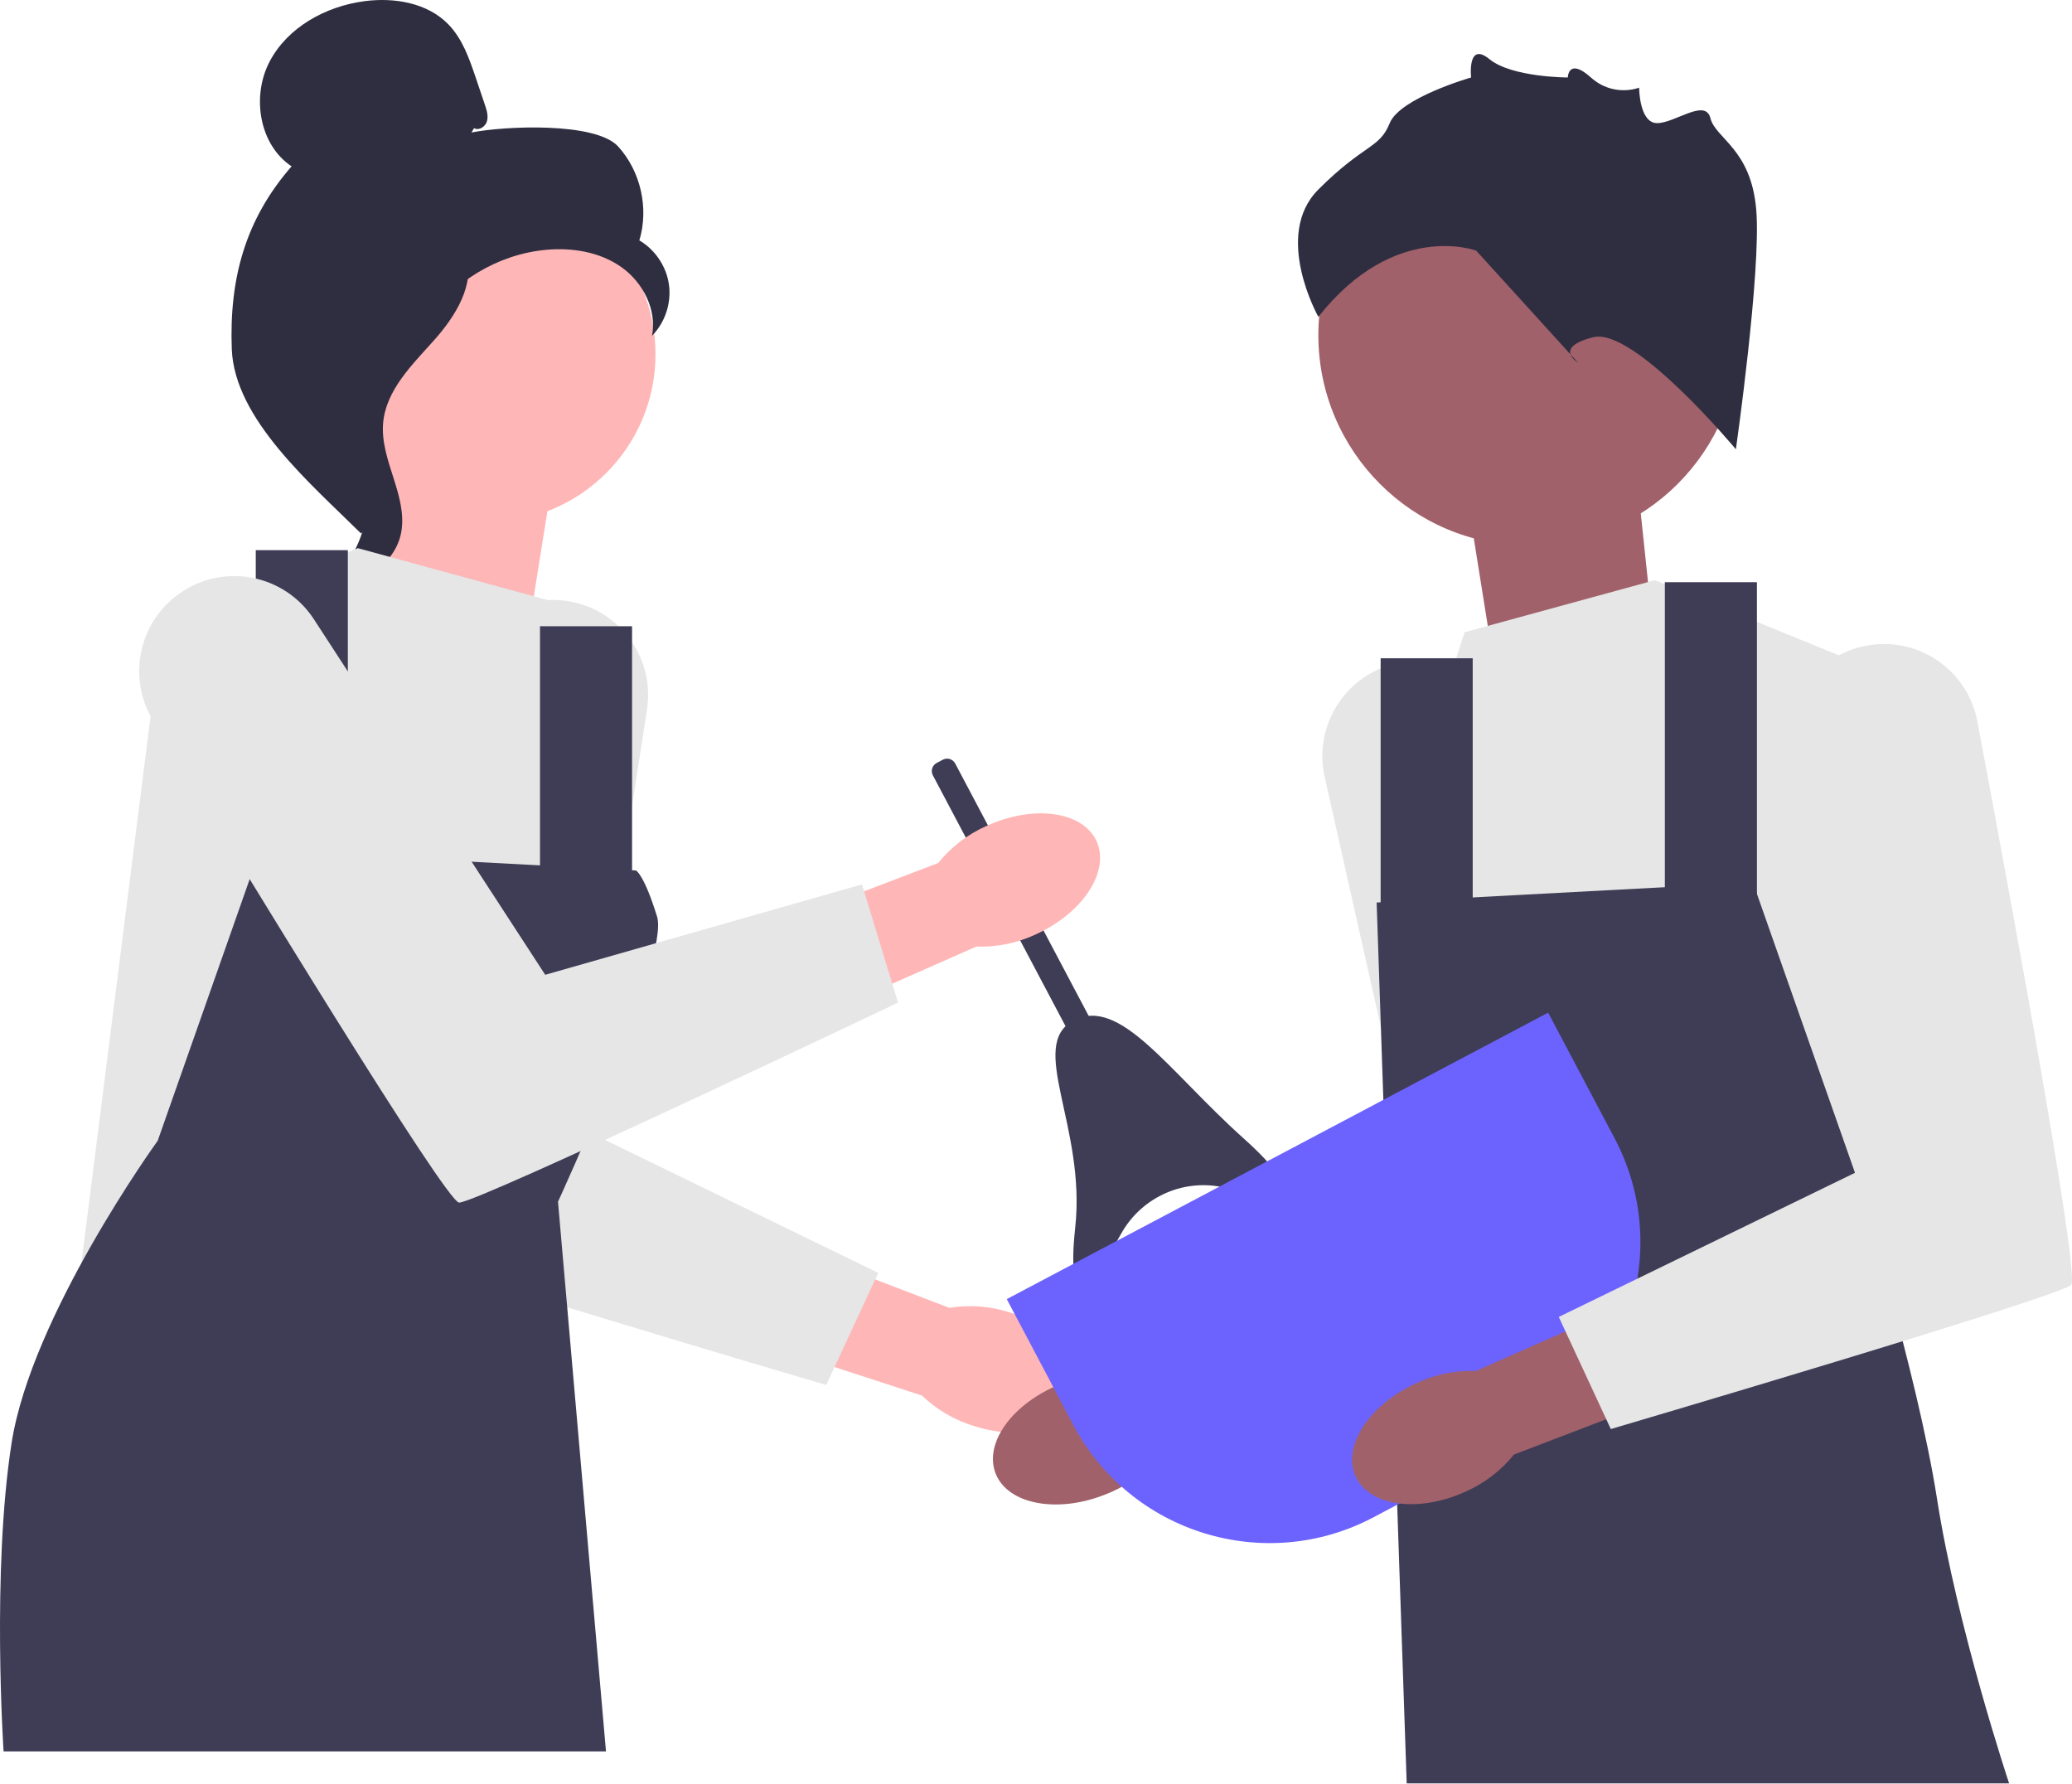
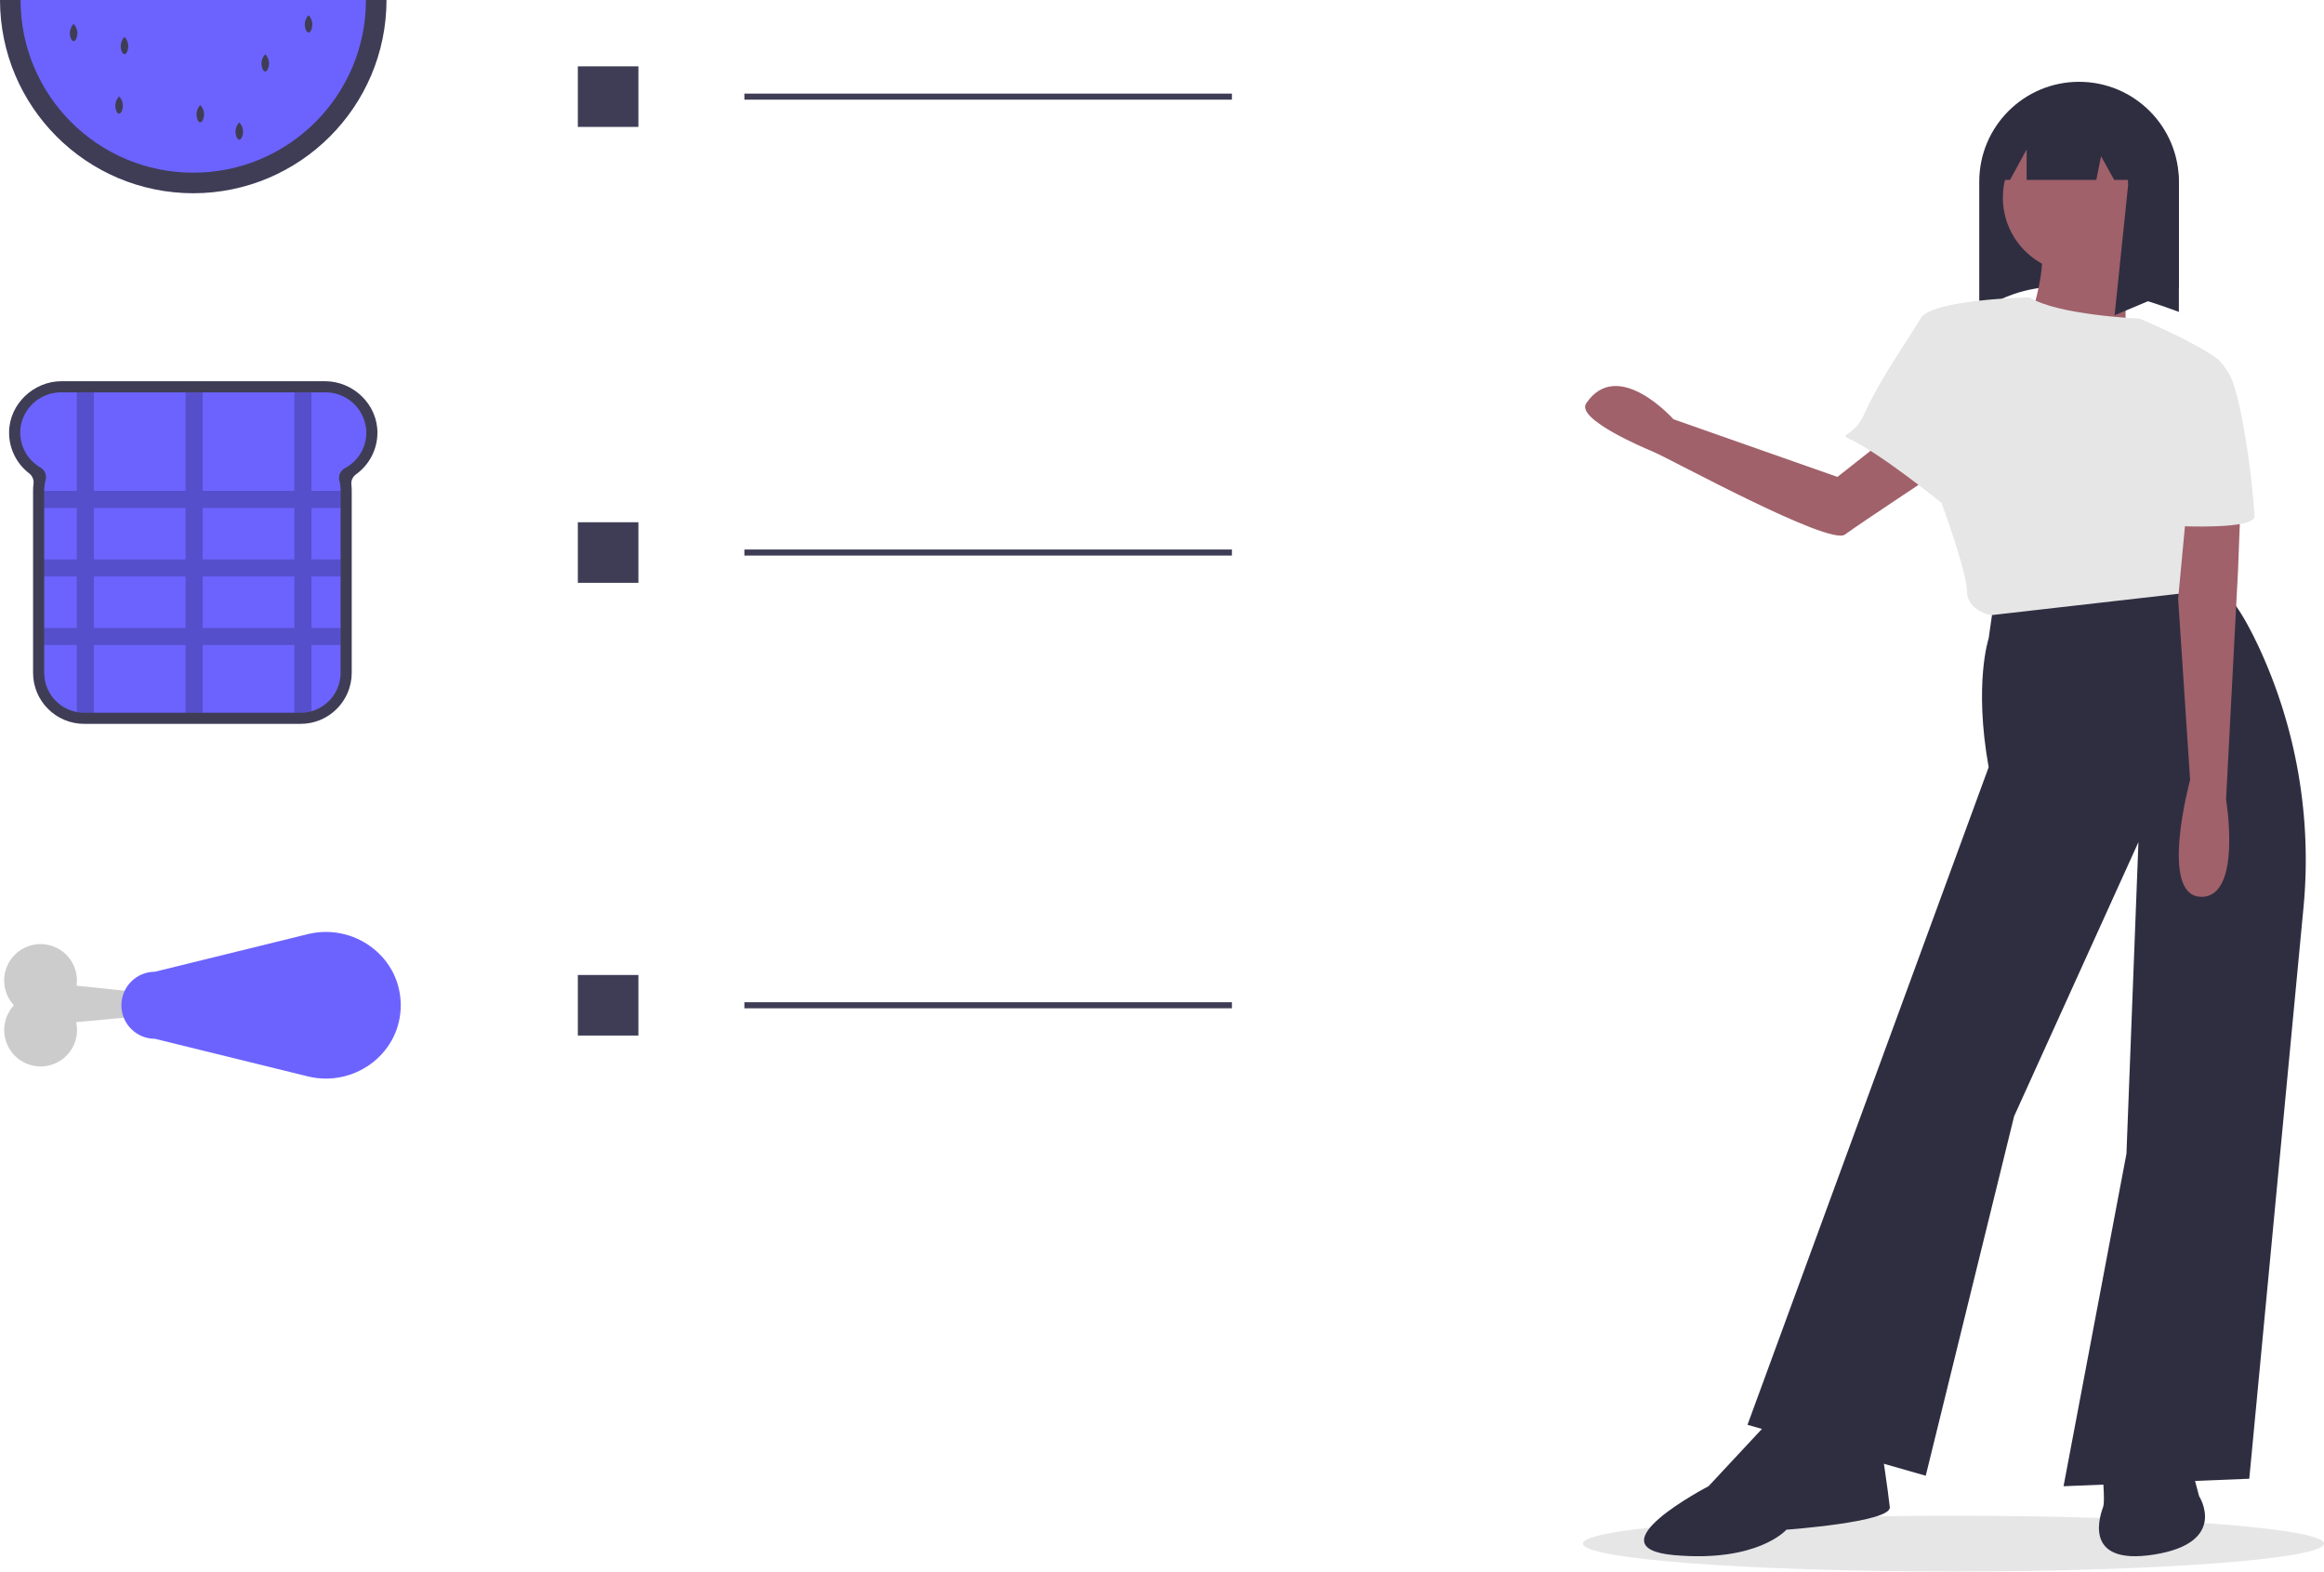
- <svg xmlns="http://www.w3.org/2000/svg" width="713.526" height="614" viewBox="0 0 713.526 614">
-   <g>
-     <path id="uuid-25964adc-e6e4-4b9a-b8ec-929b0c1831fb-335" d="m347.873,451.902c16.985,5.299,28.02,18.358,24.645,29.167-3.374,10.809-19.877,15.273-36.867,9.97-6.816-2.025-13.048-5.653-18.175-10.581l-71.685-23.361,11.679-33.406,69.428,26.576c7.021-1.138,14.213-.578,20.973,1.634l-0.0 0Z" fill="#ffb6b6" />
-     <path d="m194.305,206.79h-0c-17.093-2.024-32.831,9.528-36.015,26.443-11.357,60.333-35.479,190.8-32.303,193.976,4.136,4.136,158.531,49.627,158.531,49.627l17.921-38.599-102.011-49.627,22.372-144.302c2.84-18.319-10.086-35.338-28.495-37.519v0Z" fill="#e6e6e6" />
-   </g>
-   <g>
-     <path id="uuid-a5d71dbf-4b88-4e86-8463-d776047f9b39-336" d="m380.312,514.658c-16.573,6.474-33.348,3.169-37.466-7.379s5.979-24.343,22.559-30.817c6.588-2.677,13.721-3.737,20.802-3.092l70.569-26.542,11.749,33.381-70.816,22.622c-4.772,5.275-10.737,9.331-17.398,11.827h-0Z" fill="#a0616a" />
-     <path d="m482.08,228.147h0c16.918-3.169,33.397,7.3,37.711,23.963,15.386,59.433,48.221,187.984,45.265,191.367-3.848,4.404-154.837,60.168-154.837,60.168l-20.474-37.307,98.445-56.37-32.019-142.472c-4.065-18.087,7.688-35.936,25.909-39.349l-0.0 0Z" fill="#e6e6e6" />
-   </g>
-   <polygon points="182.197 215.457 190.605 162.907 133.851 139.785 125.443 219.661 182.197 215.457" fill="#ffb6b6" />
-   <polygon points="513.663 223.728 505.255 171.178 562.009 148.056 570.417 227.932 513.663 223.728" fill="#a0616a" />
-   <g>
-     <circle cx="167.855" cy="121.925" r="57.875" fill="#ffb6b6" />
-     <path d="m163.236,44.116c1.675.978,3.918-.501,4.455-2.365s-.089-3.842-.709-5.679l-3.123-9.249c-2.215-6.56-4.565-13.348-9.362-18.341C147.258.946,135.753-.971,125.396.418c-13.3,1.784-26.423,8.986-32.607,20.895-6.184,11.909-3.551,28.527,7.623,35.958-15.926,18.254-21.478,38.598-20.601,62.807s27.259,46.49,44.463,63.544c3.842-2.329,7.335-13.244,5.222-17.209-2.113-3.965.914-8.559-1.702-12.211-2.617-3.652-4.806,2.163-2.16-1.468,1.669-2.292-4.846-7.564-2.365-8.935,12.001-6.634,15.993-21.593,23.531-33.049,9.092-13.817,24.653-23.175,41.12-24.727,9.071-.855,18.653.694,26.088,5.96s12.249,14.677,10.525,23.624c4.465-4.534,6.688-11.179,5.85-17.487s-4.72-12.142-10.214-15.352c3.341-11.048.479-23.757-7.276-32.307-7.755-8.55-39.211-7.093-50.532-4.843" fill="#2f2e41" />
-     <path d="m161.478,86.357c-14.994,1.619-25.821,14.607-34.963,26.602-5.269,6.914-10.789,14.548-10.656,23.24.134,8.787,6.009,16.325,8.817,24.652,4.59,13.612.117,29.807-10.809,39.134,10.795,2.049,22.466-6.046,24.329-16.875,2.169-12.606-7.387-24.773-6.255-37.514.997-11.225,9.843-19.864,17.363-28.257,7.52-8.393,14.583-19.53,11.124-30.256" fill="#2f2e41" />
-   </g>
-   <path d="m188.754,206.645l-65.523-17.921-67.548,27.571-28.949,228.836,165.423,5.514v-36.911s28.949-36.151,23.435-88.535l-5.514-52.384-21.324-66.169Z" fill="#e6e6e6" />
-   <path d="m219.038,299.696l-129.582-6.893-35.152,99.943S10.88,452.712,3.987,496.825c-6.893,44.113-2.757,106.147-2.757,106.147h207.452l-16.526-189.238s38.582-83.71,34.11-98.185c-4.472-14.475-7.229-15.853-7.229-15.853l-0-0Z" fill="#3f3d56" />
-   <rect x="88.078" y="189.413" width="31.706" height="117.175" fill="#3f3d56" />
-   <rect x="185.953" y="215.606" width="31.706" height="96.497" fill="#3f3d56" />
-   <path d="m504.35,217.673l65.523-17.921,67.548,27.571,28.949,228.836-165.423,5.514v-36.911s-16.922-37.736-.689-87.846c15.853-48.938-17.232-53.073-17.232-53.073l21.324-66.169v-0Z" fill="#e6e6e6" />
-   <path d="m474.065,310.724l129.582-6.893,35.152,99.943s21.367,68.237,28.26,112.35,24.813,97.875,24.813,97.875h-207.452l-6.22-181.966-4.136-121.31 0-0Z" fill="#3f3d56" />
-   <rect x="573.319" y="200.442" width="31.706" height="117.175" fill="#3f3d56" />
-   <rect x="475.444" y="226.634" width="31.706" height="96.497" fill="#3f3d56" />
-   <circle cx="526.48" cy="115.356" r="72.487" fill="#a0616a" />
-   <path d="m597.78,154.679s-35.07-42.084-49.098-38.577-5.26,8.767-5.26,8.767l-35.07-38.577s-28.056-10.521-54.358,22.795c0,0-15.781-28.056,0-43.837,15.781-15.781,21.042-14.028,24.549-22.795,3.507-8.767,28.056-15.781,28.056-15.781,0,0-1.408-12.62,6.31-6.31,7.718,6.31,26.993,6.31,26.993,6.31,0,0,.11-7.014,7.953,0s16.61,3.507,16.61,3.507c0,0,0,12.136,6.137,12.205s16.658-8.698,18.412-1.684,14.028,10.521,15.781,31.563-7.014,82.414-7.014,82.414Z" fill="#2f2e41" />
-   <g>
-     <path d="m328.942,262.869l56.122,106.095-7.693,4.069-56.122-106.095c-.815-1.54-.226-3.452,1.314-4.266l2.112-1.117c1.54-.815,3.452-.226,4.266,1.314v-0Z" fill="#3f3d56" />
-     <path d="m422.44,409.06c-14.278-3.681-29.215,2.837-36.38,15.724-8.972,16.137-19.221,29.376-15.789-2.176,3.778-34.735-16.599-62.789-.585-71.261,16.014-8.471,32.55,17.274,58.578,40.584,24.123,21.604,10.212,21.263-5.824,17.128l-0.0 0Z" fill="#3f3d56" />
-   </g>
-   <g>
-     <path id="uuid-cca3ea91-4b8f-4d88-9418-fea0098b5ff4-337" d="m339.796,284.332c16.185-7.39,33.118-5.029,37.82,5.272,4.702,10.301-4.608,24.64-20.801,32.03-6.428,3.041-13.49,4.498-20.596,4.25l-68.974,30.447-13.598-32.672,69.44-26.546c4.469-5.534,10.199-9.916,16.709-12.781v-0Z" fill="#ffb6b6" />
-     <path d="m61.845,204.293l-0.0 0c-14.08,9.9-18.09,29.007-9.172,43.729,31.809,52.509,100.921,165.766,105.406,166.011,5.84.32,151.178-68.848,151.178-68.848l-12.416-40.705-109.088,31.126-79.648-122.392c-10.111-15.538-31.096-19.585-46.26-8.922,0,0,0,0,0,0Z" fill="#e6e6e6" />
-   </g>
-   <path d="m346.693,447.268l186.438-98.621,22.886,43.266c19.742,37.322,5.47,83.65-31.852,103.392l-51.194,27.08c-37.322,19.742-83.65,5.47-103.392-31.852l-22.887-43.266h0v0h-0Z" fill="#6c63ff" />
-   <path id="uuid-f7f7485f-a1d4-48b6-9f93-907c0610bac7-338" d="m504.649,513.56c-16.184,7.393-33.118,5.034-37.821-5.266s4.605-24.64,20.796-32.033c6.427-3.042,13.489-4.5,20.596-4.253l68.97-30.457,13.603,32.67-69.436,26.556c-4.468,5.534-10.197,9.918-16.707,12.784h0Z" fill="#a0616a" />
-   <path d="m644.922,221.954h0c17.093-2.024,32.831,9.528,36.015,26.443,11.357,60.333,35.479,190.8,32.303,193.976-4.136,4.136-158.531,49.627-158.531,49.627l-17.921-38.599,102.011-49.627-22.372-144.302c-2.84-18.319,10.086-35.338,28.495-37.519v-0Z" fill="#e6e6e6" />
+ <svg xmlns="http://www.w3.org/2000/svg" data-name="Layer 1" width="767.457" height="518.945" viewBox="0 0 767.457 518.945">
+   <ellipse cx="645.091" cy="509.733" rx="122.366" ry="9.212" fill="#e6e6e6" />
+   <path d="M340.909,333.454c.039-9.376-7.949-17.045-17.325-17.045h-87.003c-9.228,0-17.201,7.542-17.309,16.77a16.936,16.936,0,0,0,6.57,13.611,3.789,3.789,0,0,1,1.5,3.468,16.853,16.853,0,0,0-.151,2.256v60.18a16.868,16.868,0,0,0,16.868,16.868h71.495a16.868,16.868,0,0,0,16.868-16.868V352.513a16.957,16.957,0,0,0-.115-1.976,3.659,3.659,0,0,1,1.539-3.378A16.946,16.946,0,0,0,340.909,333.454Z" transform="translate(-216.2716 -190.5273)" fill="#3f3d56" />
+   <path d="M337.142,331.803a13.495,13.495,0,0,0-13.505-11.717H236.556a13.528,13.528,0,0,0-13.301,10.478,13.317,13.317,0,0,0,6.365,14.342,3.663,3.663,0,0,1,1.714,4.147,13.059,13.059,0,0,0-.464,3.462v60.174a13.198,13.198,0,0,0,10.749,12.967,13.358,13.358,0,0,0,2.444.226h71.495a13.046,13.046,0,0,0,3.57-.492,13.191,13.191,0,0,0,9.618-12.696V352.51a13.132,13.132,0,0,0-.407-3.247,3.768,3.768,0,0,1-.113-.9,3.668,3.668,0,0,1,1.946-3.236l.006-.006A13.29,13.29,0,0,0,337.142,331.803Z" transform="translate(-216.2716 -190.5273)" fill="#6c63ff" />
+   <path d="M328.746,358.275v-5.658H319.128v-32.531h-5.658v32.531h-30.268v-32.531h-5.658v32.531h-30.268v-32.531h-5.658v32.531H230.87v5.658h10.749V375.248H230.87v5.658h10.749v16.973H230.87v5.658h10.749v22.121a13.358,13.358,0,0,0,2.444.226h3.213V403.536h30.268v22.347h5.658V403.536h30.268v22.347h2.088a13.046,13.046,0,0,0,3.57-.492V403.536h9.618v-5.658H319.128V380.906h9.618V375.248H319.128V358.275Zm-81.469,0h30.268V375.248h-30.268Zm0,39.603V380.906h30.268v16.973Zm66.194,0h-30.268V380.906h30.268Zm0-22.63h-30.268V358.275h30.268Z" transform="translate(-216.2716 -190.5273)" opacity="0.2" />
+   <path d="M340.513,190.527a60.422,60.422,0,1,1-120.845,0H340.513Z" transform="translate(-216.2716 -190.5273)" fill="#6c63ff" />
+   <path d="M241.835,201.253c0,1.58-.56,2.86-1.251,2.86s-1.251-1.281-1.251-2.86a4.662,4.662,0,0,1,1.251-2.86A4.661,4.661,0,0,1,241.835,201.253Z" transform="translate(-216.2716 -190.5273)" fill="#3f3d56" />
+   <path d="M305.118,211.264c0,1.58-.56,2.86-1.251,2.86s-1.251-1.281-1.251-2.86a4.662,4.662,0,0,1,1.251-2.86A4.662,4.662,0,0,1,305.118,211.264Z" transform="translate(-216.2716 -190.5273)" fill="#3f3d56" />
+   <path d="M258.639,205.544c0,1.58-.56,2.86-1.251,2.86s-1.251-1.281-1.251-2.86a4.662,4.662,0,0,1,1.251-2.86A4.662,4.662,0,0,1,258.639,205.544Z" transform="translate(-216.2716 -190.5273)" fill="#3f3d56" />
+   <path d="M283.666,228.068c0,1.58-.56,2.86-1.251,2.86s-1.251-1.281-1.251-2.86a4.662,4.662,0,0,1,1.251-2.86A4.662,4.662,0,0,1,283.666,228.068Z" transform="translate(-216.2716 -190.5273)" fill="#3f3d56" />
+   <path d="M256.851,225.208c0,1.58-.56,2.86-1.251,2.86s-1.251-1.281-1.251-2.86a4.661,4.661,0,0,1,1.251-2.86A4.662,4.662,0,0,1,256.851,225.208Z" transform="translate(-216.2716 -190.5273)" fill="#3f3d56" />
+   <path d="M319.419,198.393c0,1.58-.56,2.86-1.251,2.86s-1.251-1.281-1.251-2.86a4.662,4.662,0,0,1,1.251-2.86A4.662,4.662,0,0,1,319.419,198.393Z" transform="translate(-216.2716 -190.5273)" fill="#3f3d56" />
+   <path d="M296.537,233.788c0,1.58-.56,2.86-1.251,2.86s-1.251-1.281-1.251-2.86a4.662,4.662,0,0,1,1.251-2.86A4.662,4.662,0,0,1,296.537,233.788Z" transform="translate(-216.2716 -190.5273)" fill="#3f3d56" />
+   <path d="M280.091,254.346a63.891,63.891,0,0,1-63.819-63.819h6.793a57.026,57.026,0,1,0,114.052,0h6.793A63.891,63.891,0,0,1,280.091,254.346Z" transform="translate(-216.2716 -190.5273)" fill="#3f3d56" />
+   <rect x="190.819" y="21.909" width="20" height="20" fill="#3f3d56" />
+   <rect x="245.819" y="30.909" width="161" height="2" fill="#3f3d56" />
+   <rect x="190.819" y="172.458" width="20" height="20" fill="#3f3d56" />
+   <rect x="245.819" y="181.458" width="161" height="2" fill="#3f3d56" />
+   <rect x="190.819" y="321.959" width="20" height="20" fill="#3f3d56" />
+   <rect x="245.819" y="330.959" width="161" height="2" fill="#3f3d56" />
+   <path d="M848.596,327.872,823.048,348.009,768.913,328.983s-18.406-20.703-28.815-5.283c-3.565,5.281,19.784,15.038,21.986,15.944,5.507,2.267,58.258,31.207,63.428,27.41S859.765,344.054,859.765,344.054Z" transform="translate(-216.2716 -190.5273)" fill="#a0616a" />
+   <path d="M935.806,293.52c-24.214-9.048-47.247-13.329-65.922,0v-43.017a32.961,32.961,0,0,1,32.961-32.961h0a32.961,32.961,0,0,1,32.961,32.961Z" transform="translate(-216.2716 -190.5273)" fill="#2f2e41" />
+   <path d="M874.965,387.491l-1.979,13.85s-4.946,14.839,0,42.539l-79.638,217.149L852.211,677.848l29.184-118.715,41.056-90.52-3.957,102.886L897.718,681.311l61.336-2.473,17.873-188.293a166.793,166.793,0,0,0-14.945-86.825c-4.958-10.53-10.289-18.829-15.127-20.034C932.344,380.072,874.965,387.491,874.965,387.491Z" transform="translate(-216.2716 -190.5273)" fill="#2f2e41" />
+   <path d="M800.768,659.546l-20.28,21.764s-39.077,20.28-11.377,22.754,37.098-8.409,37.098-8.409,34.625-2.473,34.131-7.42-2.968-21.27-2.968-21.27Z" transform="translate(-216.2716 -190.5273)" fill="#2f2e41" />
+   <path d="M910.826,664.794v15.334s.495,6.43,0,7.914-7.914,19.786,16.818,15.829,14.839-19.291,14.839-19.291l-5.936-22.259Z" transform="translate(-216.2716 -190.5273)" fill="#2f2e41" />
+   <circle cx="686.27" cy="65.265" r="24.856" fill="#a0616a" />
+   <path d="M919.73,269.519s-3.463,32.647,0,38.582-35.12-5.936-35.12-5.936,8.409-22.259,5.441-31.163S919.73,269.519,919.73,269.519Z" transform="translate(-216.2716 -190.5273)" fill="#a0616a" />
+   <path d="M939.516,363.501l7.914,21.764-73.702,8.409s-7.914-1.484-7.914-7.914-8.409-29.184-8.409-29.184-20.595-16.692-30.488-21.144c-3.586-1.613,1.778-.947,4.796-7.793.905-2.058,1.988-4.229,3.171-6.43.965-1.805,2.003-3.636,3.067-5.441,1.291-2.201,2.622-4.368,3.913-6.43,3.908-6.237,7.474-11.481,8.617-13.603,3.463-6.43,36.015-7.004,36.015-7.004,9.309,5.857,36.203,7.004,36.203,7.004s18.5,7.741,26.206,13.603C949.463,309.758,939.516,363.501,939.516,363.501Z" transform="translate(-216.2716 -190.5273)" fill="#e6e6e6" />
+   <path d="M923.515,225.954v-.59l-.702.039a32.986,32.986,0,0,0-28.349-5.665,32.844,32.844,0,0,1,12.652,6.537L883.292,227.598l-10.056,22.346h6.805l5.485-10.056v10.056h23.017l1.564-7.821,4.345,7.821H918.975c.028.558.071,1.111.071,1.676l-4.469,43.017,21.229-8.939V251.62A32.892,32.892,0,0,0,923.515,225.954Z" transform="translate(-216.2716 -190.5273)" fill="#2f2e41" />
+   <path d="M956.828,339.758l-1.484,39.077-3.957,75.681s5.441,32.647-8.409,32.152-3.463-38.582-3.463-38.582l-3.957-59.852,3.957-42.045Z" transform="translate(-216.2716 -190.5273)" fill="#a0616a" />
+   <path d="M960.786,361.028c0,4.452-24.98,3.215-24.98,3.215L922.698,295.735s18.5,7.741,26.206,13.603a23.23,23.23,0,0,1,4.388,6.43c.589,1.588,1.147,3.428,1.677,5.441.524,1.998,1.014,4.17,1.474,6.43A263.162,263.162,0,0,1,960.786,361.028Z" transform="translate(-216.2716 -190.5273)" fill="#e6e6e6" />
+   <path d="M279.418,519.951l-37.862-3.92a12.02,12.02,0,1,0-20.696,6.466,12.025,12.025,0,1,0,20.563,5.559l37.995-3.493Z" transform="translate(-216.2716 -190.5273)" fill="#ccc" />
+   <path d="M317.92,545.973c14.884,3.66,29.879-6.897,30.655-22.205q.032-.637.032-1.282t-.032-1.282c-.776-15.308-15.77-25.865-30.655-22.205l-50.494,12.417a11.07,11.07,0,1,0,0,22.14Z" transform="translate(-216.2716 -190.5273)" fill="#6c63ff" />
</svg>
